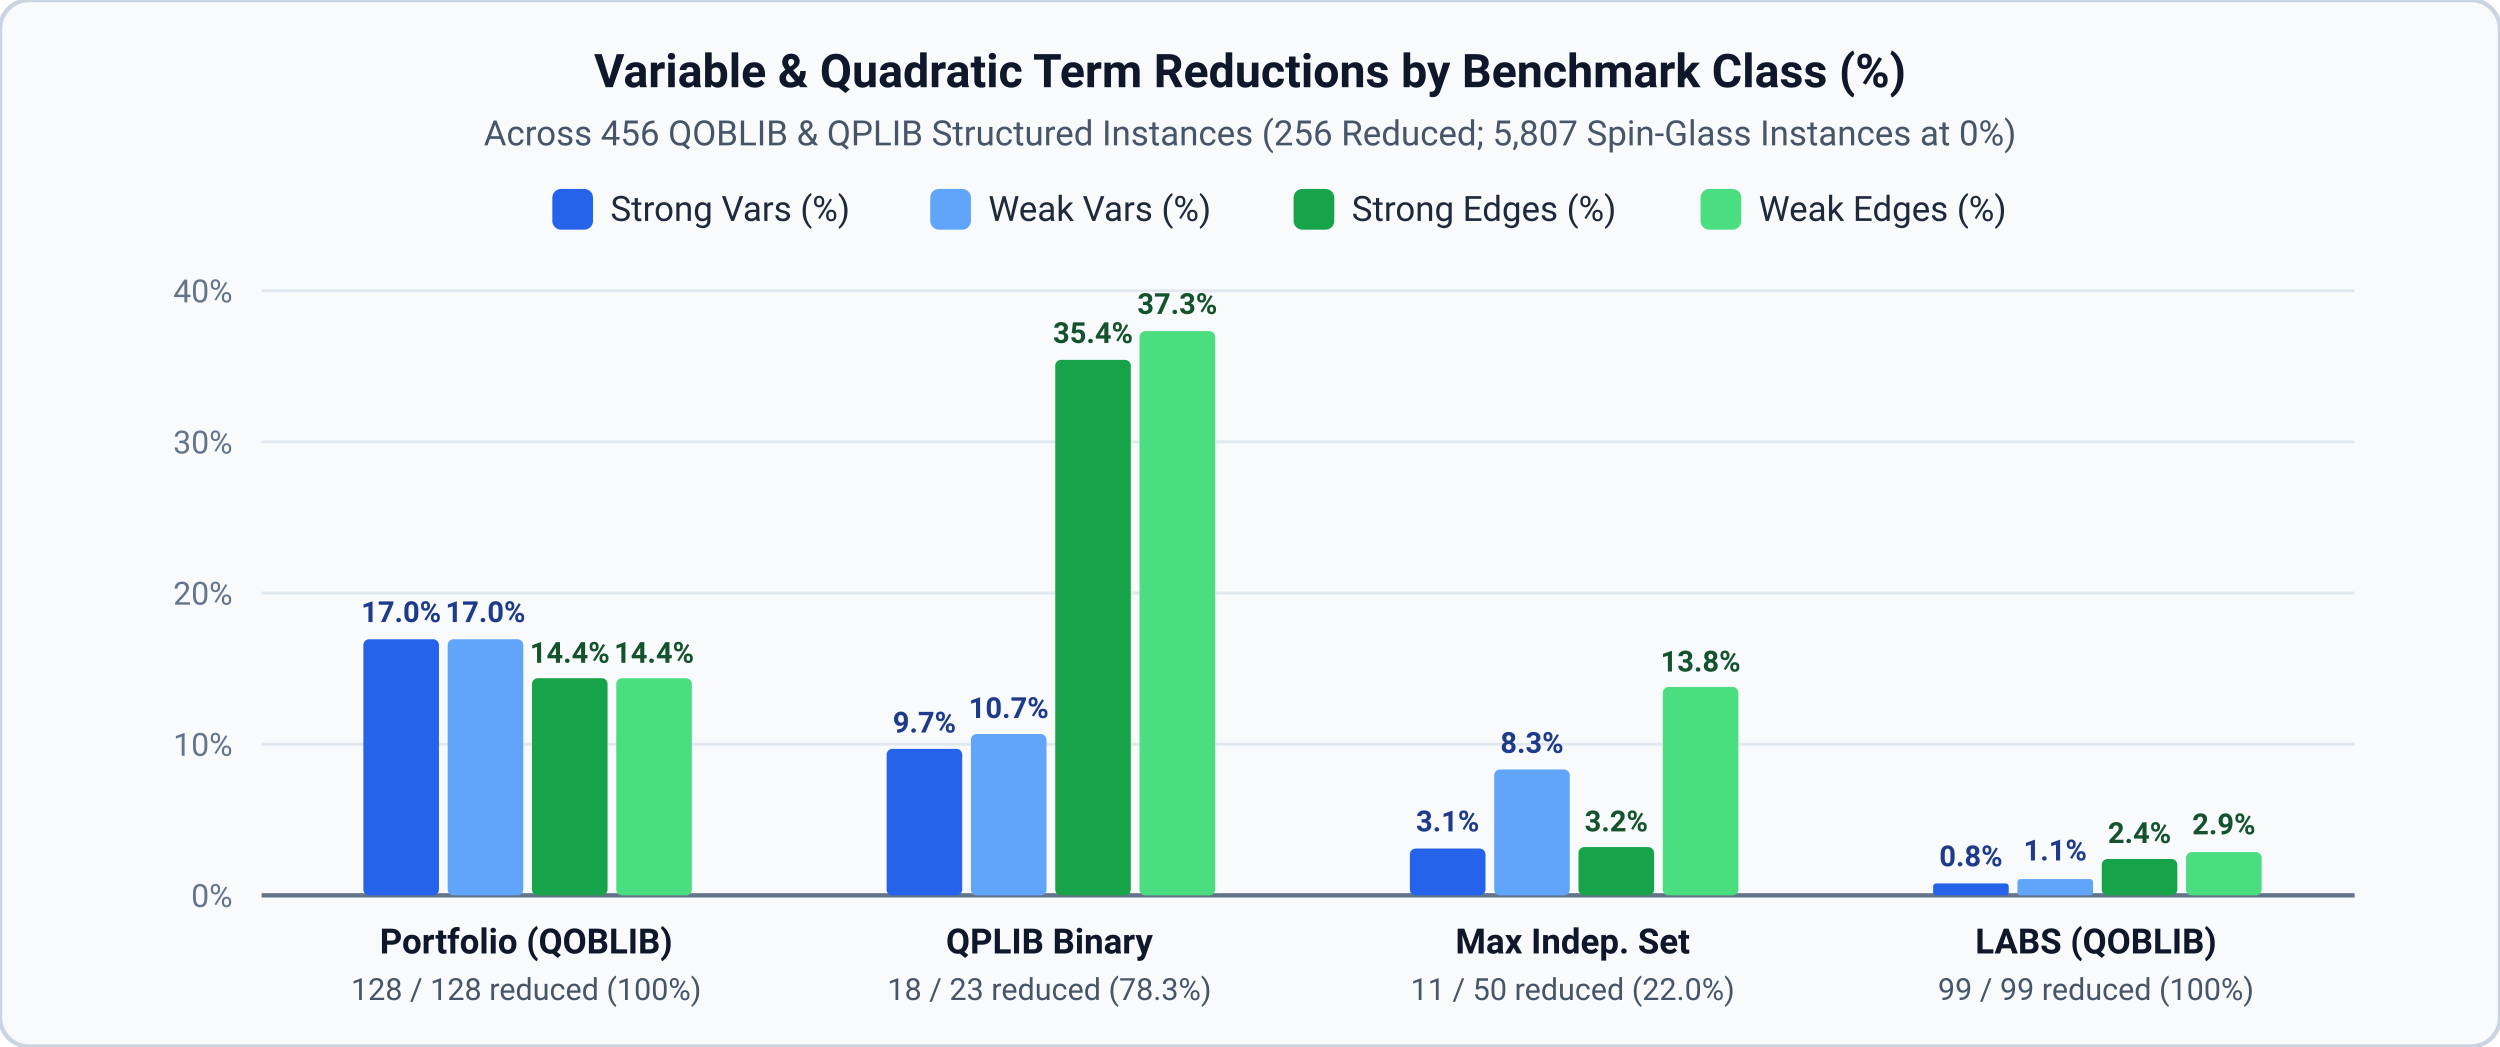
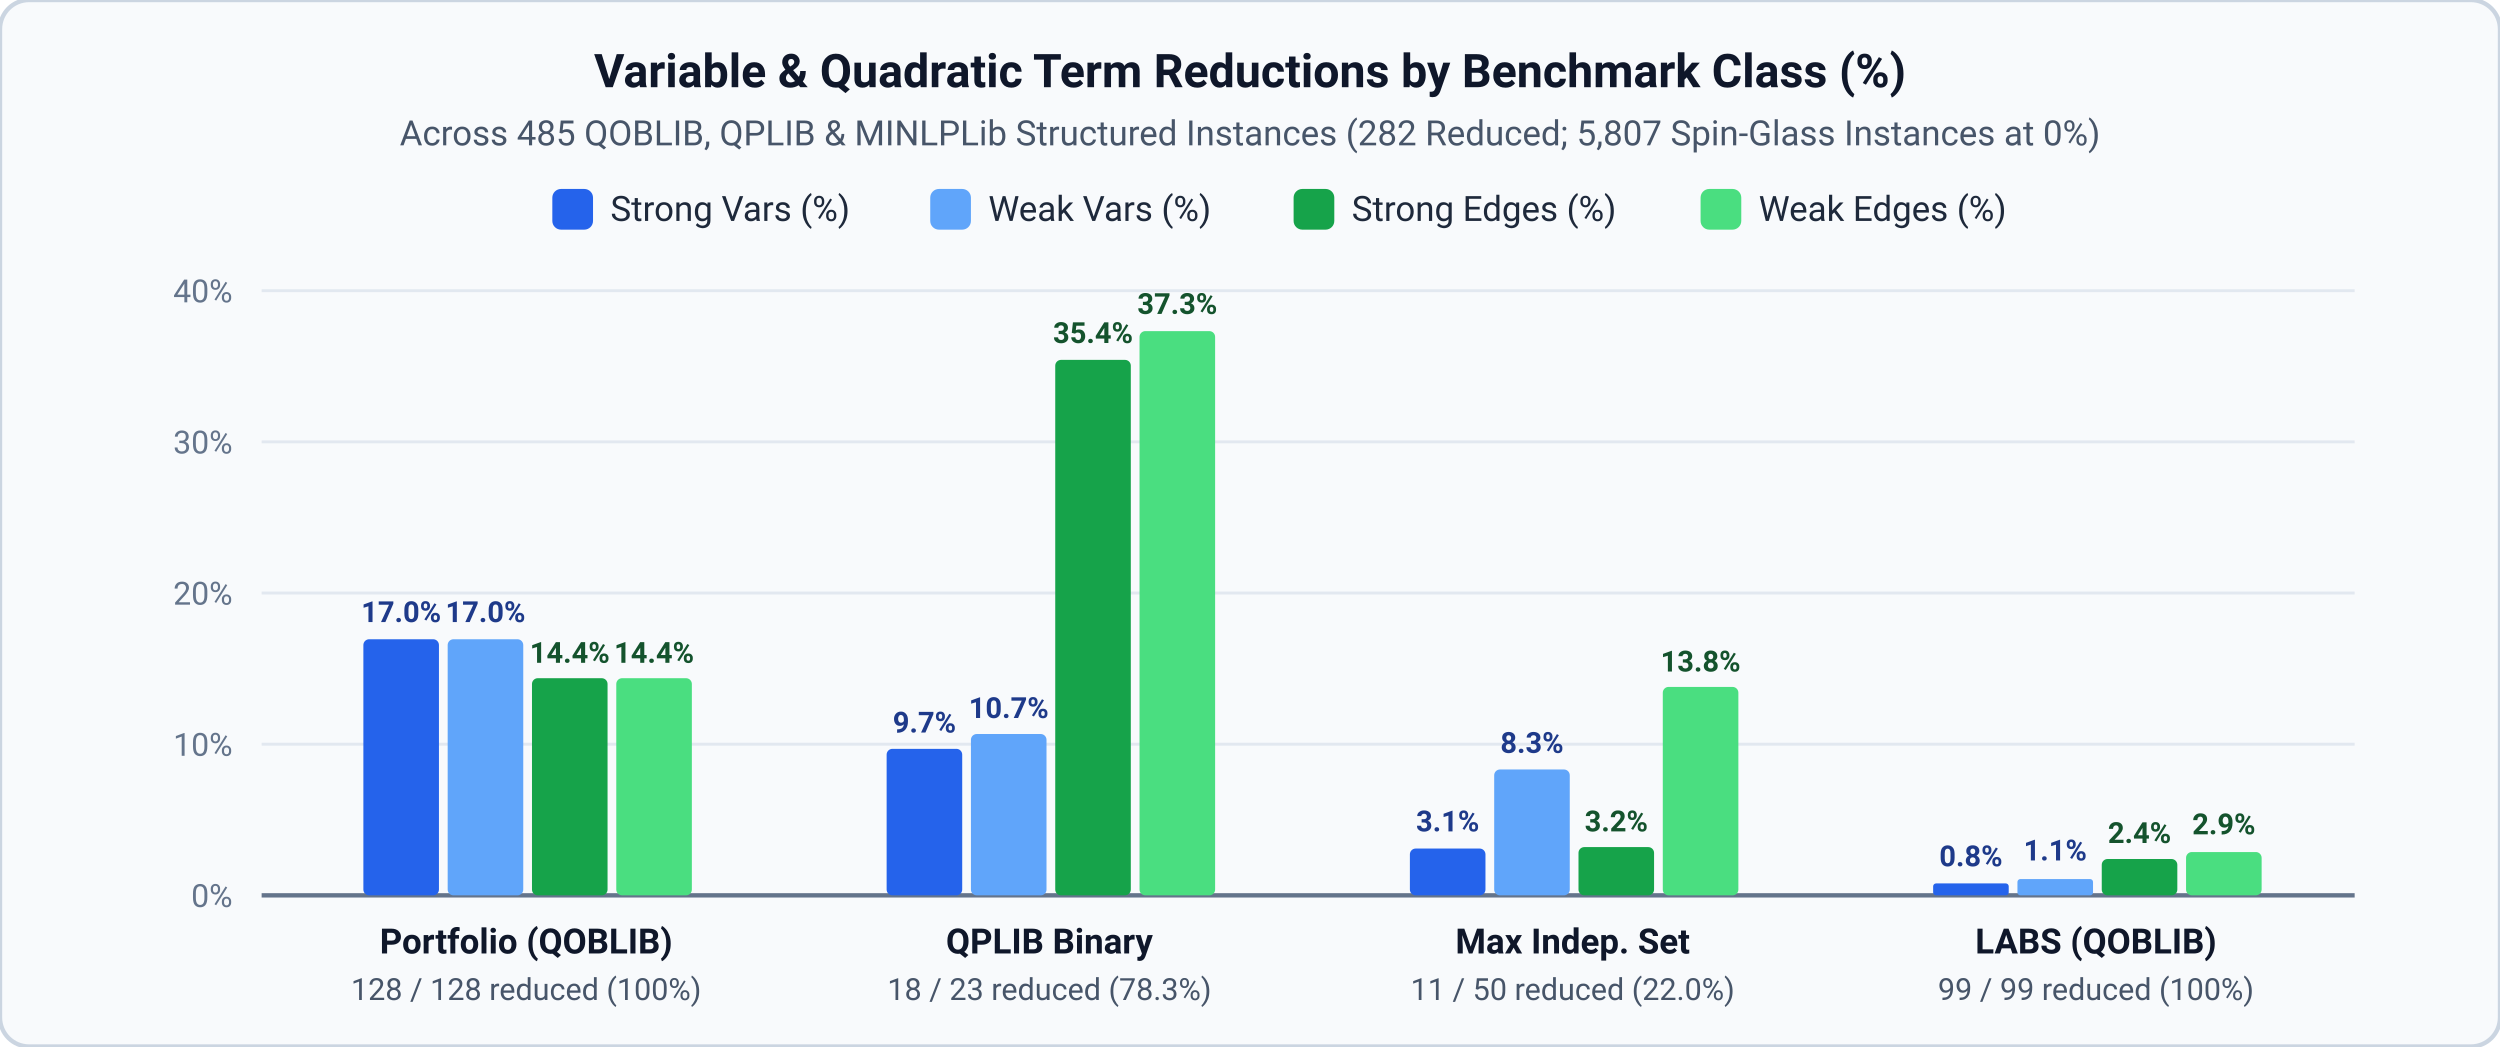
<svg xmlns="http://www.w3.org/2000/svg" viewBox="0 0 860 360" width="100%" height="auto" font-family="system-ui, -apple-system, Segoe UI, Roboto, sans-serif">
  <rect width="860" height="360" rx="10" fill="#f8fafc" stroke="#cbd5e1" stroke-width="1.5" />
  <text x="430" y="30" text-anchor="middle" font-size="16" font-weight="700" fill="#0f172a">Variable &amp; Quadratic Term Reductions by Benchmark Class (%)</text>
-   <text x="430" y="50" text-anchor="middle" font-size="12" fill="#475569">Across 456 QOBLIB &amp; QPLIB Structured Instances (256 Reduced; 5,807 Spin-Glass Instances at 0%)</text>
+   <text x="430" y="50" text-anchor="middle" font-size="12" fill="#475569">Across 485 QOBLIB, QPLIB &amp; MINLPLib Structured Instances (282 Reduced; 5,807 Spin-Glass Instances at 0%)</text>
  <rect x="190" y="65" width="14" height="14" rx="3" fill="#2563eb" />
  <text x="210" y="76" font-size="12" fill="#1e293b">Strong Vars (%)</text>
  <rect x="320" y="65" width="14" height="14" rx="3" fill="#60a5fa" />
  <text x="340" y="76" font-size="12" fill="#1e293b">Weak Vars (%)</text>
  <rect x="445" y="65" width="14" height="14" rx="3" fill="#16a34a" />
  <text x="465" y="76" font-size="12" fill="#1e293b">Strong Edges (%)</text>
  <rect x="585" y="65" width="14" height="14" rx="3" fill="#4ade80" />
  <text x="605" y="76" font-size="12" fill="#1e293b">Weak Edges (%)</text>
  <line x1="90" y1="100" x2="810" y2="100" stroke="#e2e8f0" stroke-width="1" />
  <text x="80" y="104" text-anchor="end" font-size="11" fill="#64748b">40%</text>
  <line x1="90" y1="152" x2="810" y2="152" stroke="#e2e8f0" stroke-width="1" />
  <text x="80" y="156" text-anchor="end" font-size="11" fill="#64748b">30%</text>
  <line x1="90" y1="204" x2="810" y2="204" stroke="#e2e8f0" stroke-width="1" />
  <text x="80" y="208" text-anchor="end" font-size="11" fill="#64748b">20%</text>
  <line x1="90" y1="256" x2="810" y2="256" stroke="#e2e8f0" stroke-width="1" />
  <text x="80" y="260" text-anchor="end" font-size="11" fill="#64748b">10%</text>
  <line x1="90" y1="308" x2="810" y2="308" stroke="#64748b" stroke-width="1.5" />
  <text x="80" y="312" text-anchor="end" font-size="11" fill="#64748b">0%</text>
  <g transform="translate(125,0)">
    <rect x="0" y="219.9" width="26" height="88.1" fill="#2563eb" rx="2" />
    <text x="13" y="214" text-anchor="middle" font-size="10" font-weight="600" fill="#1e3a8a">17.0%</text>
    <rect x="29" y="219.9" width="26" height="88.1" fill="#60a5fa" rx="2" />
    <text x="42" y="214" text-anchor="middle" font-size="10" font-weight="600" fill="#1e3a8a">17.0%</text>
    <rect x="58" y="233.3" width="26" height="74.7" fill="#16a34a" rx="2" />
    <text x="71" y="228" text-anchor="middle" font-size="10" font-weight="600" fill="#14532d">14.4%</text>
    <rect x="87" y="233.3" width="26" height="74.7" fill="#4ade80" rx="2" />
    <text x="100" y="228" text-anchor="middle" font-size="10" font-weight="600" fill="#14532d">14.4%</text>
    <text x="56" y="328" text-anchor="middle" font-size="12" font-weight="600" fill="#0f172a">Portfolio (QOBLIB)</text>
    <text x="56" y="344" text-anchor="middle" font-size="10.5" fill="#475569">128 / 128 reduced (100%)</text>
  </g>
  <g transform="translate(305,0)">
    <rect x="0" y="257.6" width="26" height="50.4" fill="#2563eb" rx="2" />
    <text x="13" y="252" text-anchor="middle" font-size="10" font-weight="600" fill="#1e3a8a">9.7%</text>
    <rect x="29" y="252.5" width="26" height="55.5" fill="#60a5fa" rx="2" />
    <text x="42" y="247" text-anchor="middle" font-size="10" font-weight="600" fill="#1e3a8a">10.7%</text>
    <rect x="58" y="123.8" width="26" height="184.2" fill="#16a34a" rx="2" />
    <text x="71" y="118" text-anchor="middle" font-size="10" font-weight="600" fill="#14532d">35.4%</text>
    <rect x="87" y="113.9" width="26" height="194.1" fill="#4ade80" rx="2" />
    <text x="100" y="108" text-anchor="middle" font-size="10" font-weight="600" fill="#14532d">37.3%</text>
    <text x="56" y="328" text-anchor="middle" font-size="12" font-weight="600" fill="#0f172a">QPLIB Binary</text>
    <text x="56" y="344" text-anchor="middle" font-size="10.5" fill="#475569">18 / 23 reduced (78.3%)</text>
  </g>
  <g transform="translate(485,0)">
    <rect x="0" y="291.9" width="26" height="16.1" fill="#2563eb" rx="2" />
    <text x="13" y="286" text-anchor="middle" font-size="10" font-weight="600" fill="#1e3a8a">3.1%</text>
    <rect x="29" y="264.7" width="26" height="43.3" fill="#60a5fa" rx="2" />
    <text x="42" y="259" text-anchor="middle" font-size="10" font-weight="600" fill="#1e3a8a">8.3%</text>
    <rect x="58" y="291.4" width="26" height="16.6" fill="#16a34a" rx="2" />
    <text x="71" y="286" text-anchor="middle" font-size="10" font-weight="600" fill="#14532d">3.2%</text>
    <rect x="87" y="236.3" width="26" height="71.7" fill="#4ade80" rx="2" />
    <text x="100" y="231" text-anchor="middle" font-size="10" font-weight="600" fill="#14532d">13.8%</text>
    <text x="56" y="328" text-anchor="middle" font-size="12" font-weight="600" fill="#0f172a">Max Indep. Set</text>
    <text x="56" y="344" text-anchor="middle" font-size="10.5" fill="#475569">11 / 50 reduced (22.0%)</text>
  </g>
  <g transform="translate(665,0)">
    <rect x="0" y="303.9" width="26" height="4.1" fill="#2563eb" rx="1" />
    <text x="13" y="298" text-anchor="middle" font-size="10" font-weight="600" fill="#1e3a8a">0.8%</text>
    <rect x="29" y="302.4" width="26" height="5.6" fill="#60a5fa" rx="1" />
    <text x="42" y="296" text-anchor="middle" font-size="10" font-weight="600" fill="#1e3a8a">1.1%</text>
    <rect x="58" y="295.5" width="26" height="12.5" fill="#16a34a" rx="2" />
    <text x="71" y="290" text-anchor="middle" font-size="10" font-weight="600" fill="#14532d">2.4%</text>
    <rect x="87" y="293.1" width="26" height="14.9" fill="#4ade80" rx="2" />
    <text x="100" y="287" text-anchor="middle" font-size="10" font-weight="600" fill="#14532d">2.9%</text>
    <text x="56" y="328" text-anchor="middle" font-size="12" font-weight="600" fill="#0f172a">LABS (QOBLIB)</text>
    <text x="56" y="344" text-anchor="middle" font-size="10.5" fill="#475569">99 / 99 reduced (100%)</text>
  </g>
</svg>
